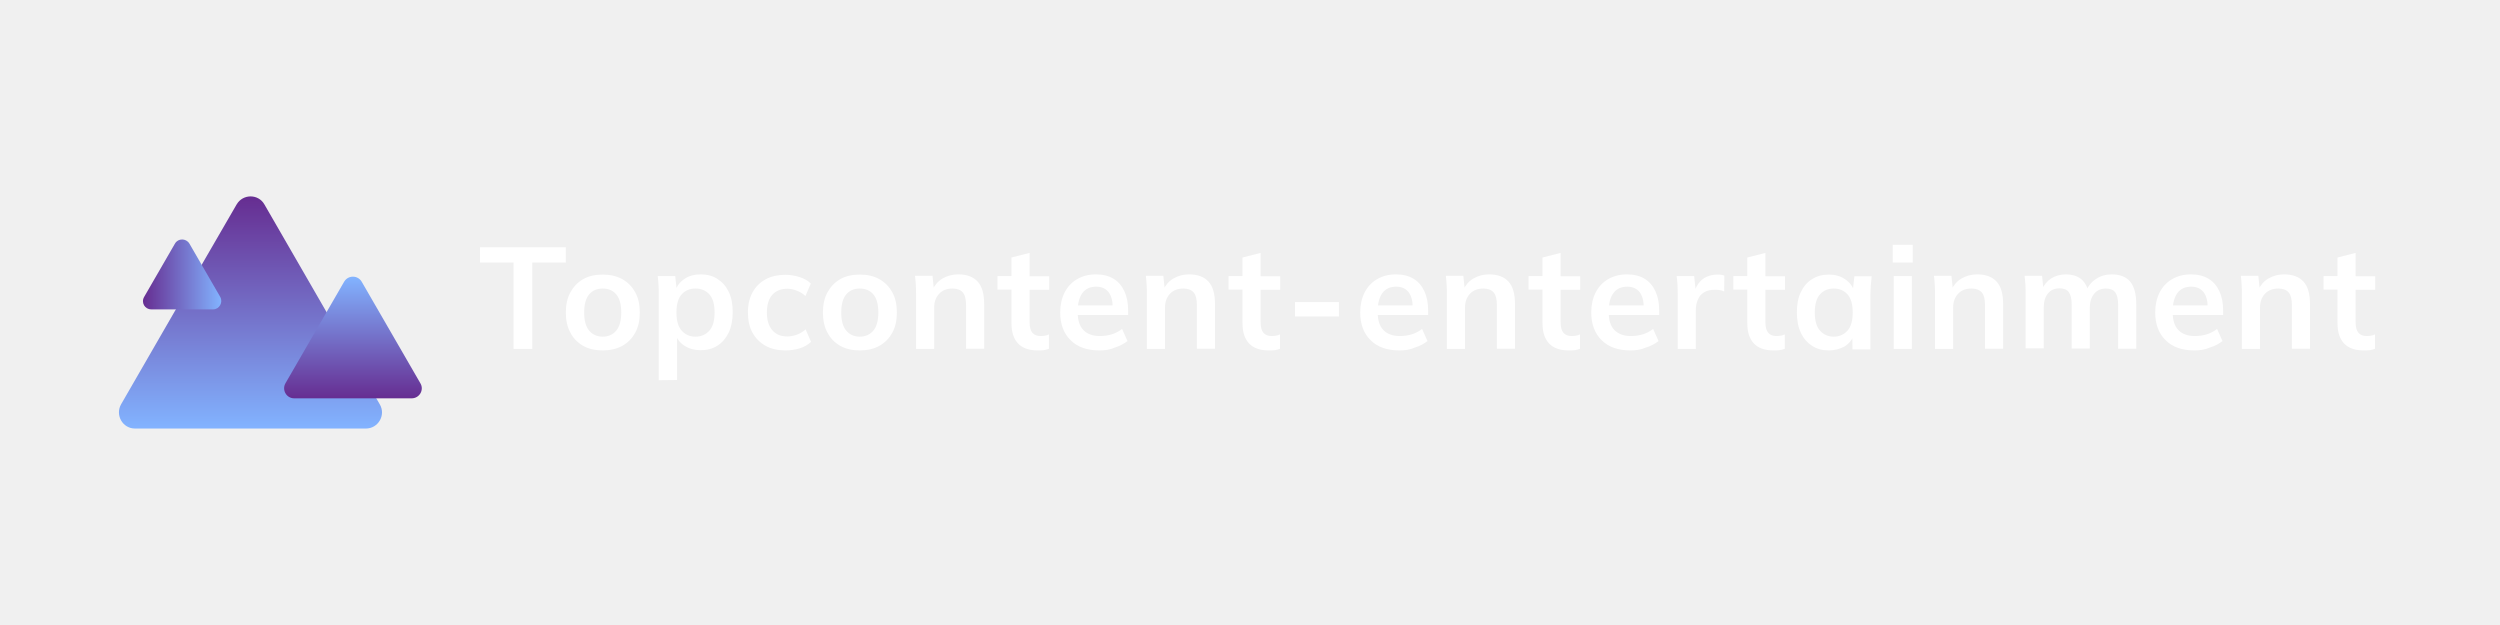
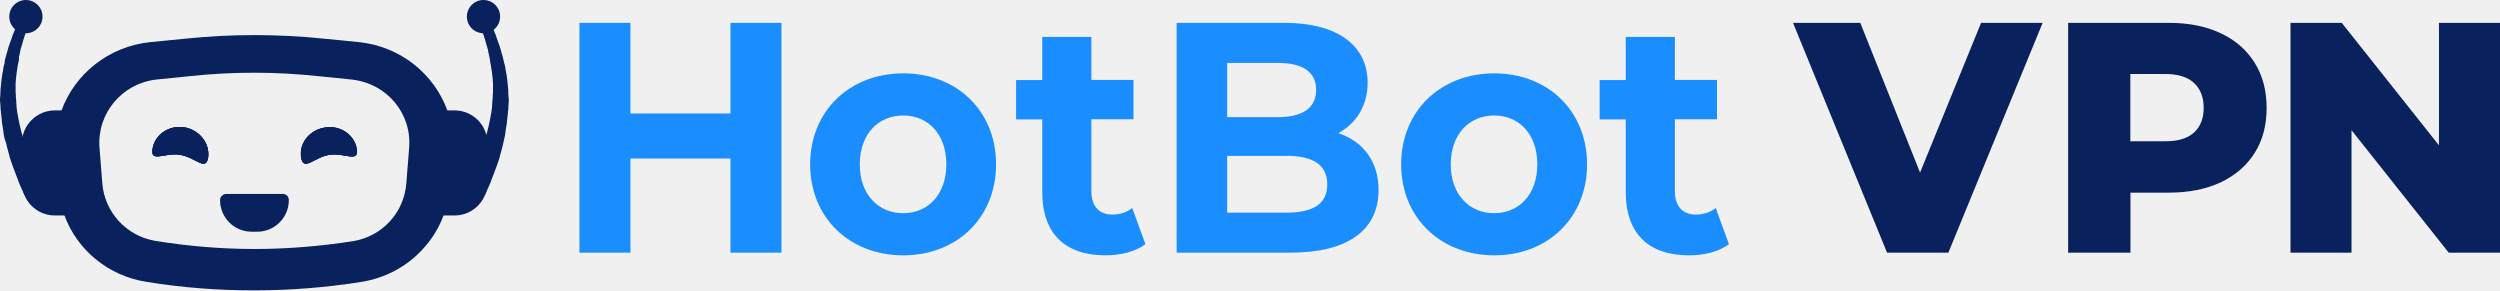
- <svg xmlns="http://www.w3.org/2000/svg" viewBox="0 0 1200 300">
-   <linearGradient id="a" gradientUnits="userSpaceOnUse" x1="120.227" y1="96.3" x2="120.227" y2="207.725" gradientTransform="matrix(1 0 0 -1 0 302)">
-     <stop offset="0" stop-color="#82b3ff" />
-     <stop offset="1" stop-color="#662d91" />
-   </linearGradient>
-   <path d="M113.6 98.1c3-5.1 10.4-5.1 13.3 0l27.7 48 27.7 48c3 5.1-.7 11.6-6.7 11.6H64.8c-5.9 0-9.6-6.4-6.7-11.6l27.7-48 27.8-48z" fill="url(#a)" />
-   <linearGradient id="b" gradientUnits="userSpaceOnUse" x1="169.421" y1="110.653" x2="169.421" y2="169.191" gradientTransform="matrix(1 0 0 -1 0 302)">
-     <stop offset="0" stop-color="#662d91" />
-     <stop offset="1" stop-color="#82b3ff" />
-   </linearGradient>
-   <path d="M165.2 135.2c1.9-3.2 6.5-3.2 8.4 0l14.1 24.4 14.1 24.4c1.9 3.2-.5 7.2-4.2 7.2h-56.4c-3.7 0-6-4-4.2-7.2l14.1-24.4 14.1-24.4z" fill="url(#b)" />
-   <linearGradient id="c" gradientUnits="userSpaceOnUse" x1="68.668" y1="170.275" x2="106.223" y2="170.275" gradientTransform="matrix(1 0 0 -1 0 302)">
-     <stop offset="0" stop-color="#662d91" />
-     <stop offset="1" stop-color="#82b3ff" />
-   </linearGradient>
-   <path d="M84 116.9c1.5-2.6 5.3-2.6 6.9 0l7.4 12.8 7.4 12.8c1.5 2.6-.4 6-3.4 6H72.6c-3.1 0-5-3.3-3.4-6l7.4-12.8 7.4-12.8z" fill="url(#c)" />
-   <path d="M246.5 167.5V126h-16.1v-7.3h41.2v7.3h-16.1v41.5h-9zm42.8.7c-3.6 0-6.7-.7-9.4-2.2-2.6-1.5-4.7-3.6-6.1-6.3-1.5-2.7-2.2-6-2.2-9.7s.7-7 2.2-9.7 3.5-4.8 6.1-6.3 5.8-2.2 9.4-2.2 6.7.7 9.4 2.2c2.7 1.5 4.7 3.6 6.2 6.3s2.2 5.9 2.2 9.7-.7 7-2.2 9.7-3.5 4.8-6.2 6.3-5.8 2.2-9.4 2.2zm0-6.6c2.7 0 4.9-1 6.5-2.9s2.4-4.8 2.4-8.7-.8-6.8-2.4-8.7-3.8-2.8-6.5-2.8-4.9.9-6.5 2.8c-1.6 1.9-2.4 4.8-2.4 8.7s.8 6.8 2.4 8.7 3.8 2.9 6.5 2.9zm26.9 20.9v-41.2c0-1.4 0-2.9-.1-4.4s-.2-2.9-.4-4.4h8.4l.8 7.3h-.8c.7-2.4 2.2-4.4 4.4-5.9s4.8-2.2 7.8-2.2c3.1 0 5.8.7 8.1 2.2 2.3 1.5 4.1 3.5 5.4 6.2s1.9 5.9 1.9 9.7-.6 7-1.9 9.8c-1.3 2.7-3.1 4.8-5.4 6.3s-5 2.2-8.1 2.2c-2.9 0-5.5-.7-7.7-2.1-2.2-1.4-3.7-3.3-4.4-5.8h.8v22.2l-8.8.1zm17.6-20.9c2.8 0 5-1 6.7-2.9s2.5-4.8 2.5-8.7-.8-6.8-2.5-8.7-3.9-2.8-6.7-2.8c-2.7 0-4.9.9-6.6 2.8-1.7 1.9-2.5 4.8-2.5 8.7s.8 6.8 2.5 8.7 3.9 2.9 6.6 2.9zm43.2 6.6c-3.6 0-6.8-.7-9.5-2.2s-4.8-3.6-6.3-6.3-2.2-6-2.2-9.8.8-7 2.3-9.7 3.6-4.7 6.3-6.2c2.7-1.4 5.8-2.1 9.4-2.1 2.3 0 4.6.4 6.8 1.1 2.2.7 4 1.7 5.4 3.1l-2.6 6c-1.2-1.2-2.6-2-4.2-2.6-1.5-.6-3.1-.9-4.5-.9-3.1 0-5.5 1-7.2 2.9s-2.6 4.8-2.6 8.5.9 6.5 2.6 8.5 4.1 3 7.2 3c1.4 0 2.9-.3 4.5-.8 1.5-.6 3-1.4 4.3-2.6l2.6 6c-1.4 1.3-3.2 2.4-5.4 3.1-2.4.7-4.6 1-6.9 1zm35.7 0c-3.6 0-6.7-.7-9.4-2.2-2.6-1.5-4.7-3.6-6.1-6.3-1.5-2.7-2.2-6-2.2-9.7s.7-7 2.2-9.7 3.5-4.8 6.1-6.3 5.8-2.2 9.4-2.2 6.7.7 9.4 2.2c2.7 1.5 4.7 3.6 6.2 6.3s2.2 5.9 2.2 9.7-.7 7-2.2 9.7-3.5 4.8-6.2 6.3-5.8 2.2-9.4 2.2zm0-6.6c2.7 0 4.9-1 6.5-2.9s2.4-4.8 2.4-8.7-.8-6.8-2.4-8.7-3.8-2.8-6.5-2.8-4.9.9-6.5 2.8c-1.6 1.9-2.4 4.8-2.4 8.7s.8 6.8 2.4 8.7c1.6 1.9 3.8 2.9 6.5 2.9zm27 5.9v-26.3c0-1.4 0-2.9-.1-4.4s-.2-2.9-.4-4.4h8.4l.7 6.9h-.8c1.1-2.4 2.7-4.3 4.9-5.6 2.2-1.3 4.7-2 7.6-2 4.1 0 7.2 1.2 9.3 3.5 2.1 2.3 3.1 5.9 3.1 10.8v21.4h-8.7v-21c0-2.8-.5-4.8-1.6-6.1-1.1-1.2-2.7-1.8-4.9-1.8-2.7 0-4.8.8-6.4 2.5s-2.4 3.9-2.4 6.7v19.8h-8.7zm58.4.7c-4.2 0-7.3-1.1-9.4-3.3s-3.2-5.4-3.2-9.8V139h-6.7v-6.5h6.7v-8.9l8.7-2.2v11.2h9.4v6.5h-9.4v15.6c0 2.4.5 4.1 1.4 5.1s2.2 1.5 3.8 1.5c.9 0 1.6-.1 2.3-.2s1.2-.3 1.8-.6v6.9c-.8.3-1.7.6-2.6.7-1 .1-1.9.1-2.8.1zm29.6 0c-5.9 0-10.5-1.6-13.8-4.9-3.3-3.2-5-7.7-5-13.3 0-3.6.7-6.8 2.1-9.6 1.4-2.7 3.4-4.9 6-6.4s5.6-2.3 9-2.3 6.2.7 8.5 2.1c2.3 1.4 4 3.4 5.2 6s1.8 5.6 1.8 9.1v2.3H516v-4.6h19.3l-1.2 1c0-3.2-.7-5.7-2-7.4-1.4-1.7-3.3-2.6-5.9-2.6-2.9 0-5.1 1-6.6 3s-2.3 4.9-2.3 8.5v.9c0 3.8.9 6.6 2.8 8.5 1.9 1.9 4.5 2.8 7.9 2.8 2 0 3.8-.3 5.6-.8 1.7-.5 3.4-1.4 5-2.6l2.6 5.8c-1.7 1.3-3.7 2.4-6 3.1-2.4 1.1-4.9 1.4-7.5 1.4zm22.8-.7v-26.3c0-1.4 0-2.9-.1-4.4s-.2-2.9-.4-4.4h8.4l.7 6.9h-.8c1.1-2.4 2.7-4.3 4.9-5.6s4.7-2 7.6-2c4.1 0 7.2 1.2 9.3 3.5s3.1 5.9 3.1 10.8v21.4h-8.7v-21c0-2.8-.5-4.8-1.6-6.1-1.1-1.2-2.7-1.8-4.9-1.8-2.7 0-4.8.8-6.4 2.5-1.6 1.7-2.4 3.9-2.4 6.7v19.8h-8.7zm58.5.7c-4.2 0-7.3-1.1-9.4-3.3-2.1-2.2-3.2-5.4-3.2-9.8V139h-6.7v-6.5h6.7v-8.9l8.7-2.2v11.2h9.4v6.5h-9.4v15.6c0 2.4.5 4.1 1.4 5.1s2.2 1.5 3.8 1.5c.9 0 1.6-.1 2.3-.2.6-.1 1.2-.3 1.8-.6v6.9c-.8.3-1.7.6-2.6.7-1 .1-1.9.1-2.8.1zm12.6-16.3V145h21.1v6.9h-21.1zm50.1 16.3c-5.9 0-10.5-1.6-13.8-4.9-3.3-3.2-5-7.7-5-13.3 0-3.6.7-6.8 2.1-9.6 1.4-2.7 3.4-4.9 6-6.4s5.6-2.3 9-2.3 6.2.7 8.5 2.1c2.3 1.4 4 3.4 5.2 6s1.8 5.6 1.8 9.1v2.3H660v-4.6h19.3l-1.2 1c0-3.2-.7-5.7-2-7.4-1.4-1.7-3.3-2.6-5.9-2.6-2.9 0-5.1 1-6.6 3s-2.3 4.9-2.3 8.5v.9c0 3.8.9 6.6 2.8 8.5s4.5 2.8 7.9 2.8c2 0 3.8-.3 5.6-.8 1.7-.5 3.4-1.4 5-2.6l2.6 5.8c-1.7 1.3-3.6 2.4-6 3.1-2.4 1.1-4.9 1.4-7.5 1.4zm22.8-.7v-26.3c0-1.4 0-2.9-.1-4.4s-.2-2.9-.4-4.4h8.4l.7 6.9h-.8c1.1-2.4 2.7-4.3 4.9-5.6s4.7-2 7.6-2c4.1 0 7.2 1.2 9.3 3.5s3.1 5.9 3.1 10.8v21.4h-8.7v-21c0-2.8-.5-4.8-1.6-6.1-1.1-1.2-2.7-1.8-4.9-1.8-2.7 0-4.8.8-6.4 2.5-1.6 1.7-2.4 3.9-2.4 6.7v19.8h-8.7zm58.5.7c-4.2 0-7.3-1.1-9.4-3.3-2.1-2.2-3.2-5.4-3.2-9.8V139h-6.7v-6.5h6.7v-8.9l8.7-2.2v11.2h9.4v6.5h-9.4v15.6c0 2.4.5 4.1 1.4 5.1s2.2 1.5 3.8 1.5c.9 0 1.6-.1 2.3-.2.6-.1 1.2-.3 1.8-.6v6.9c-.8.3-1.7.6-2.6.7-1 .1-1.9.1-2.8.1zm29.6 0c-5.9 0-10.5-1.6-13.8-4.9-3.3-3.2-5-7.7-5-13.3 0-3.6.7-6.8 2.1-9.6 1.4-2.7 3.4-4.9 6-6.4s5.6-2.3 9-2.3 6.2.7 8.5 2.1c2.3 1.4 4 3.4 5.2 6s1.8 5.6 1.8 9.1v2.3h-25.5v-4.6h19.3l-1.2 1c0-3.2-.7-5.7-2-7.4-1.4-1.7-3.3-2.6-5.9-2.6-2.9 0-5.1 1-6.6 3s-2.3 4.9-2.3 8.5v.9c0 3.8.9 6.6 2.8 8.5s4.5 2.8 7.9 2.8c2 0 3.8-.3 5.6-.8 1.7-.5 3.4-1.4 5-2.6l2.6 5.8c-1.7 1.3-3.6 2.4-6 3.1-2.5 1.1-4.9 1.4-7.5 1.4zm22.7-.7v-26.1c0-1.5 0-3-.1-4.5s-.2-3-.4-4.4h8.4l1 9.6h-1.4c.5-2.3 1.2-4.2 2.3-5.8 1.1-1.5 2.4-2.7 4-3.4s3.3-1.1 5.1-1.1c.8 0 1.5 0 2 .1s1 .2 1.5.4l-.1 7.6c-.9-.4-1.6-.6-2.3-.7-.6-.1-1.4-.1-2.3-.1-2 0-3.7.4-5 1.2-1.4.8-2.4 2-3 3.5-.7 1.5-1 3.2-1 5.1v18.6h-8.7zm46 .7c-4.2 0-7.3-1.1-9.4-3.3-2.1-2.2-3.2-5.4-3.2-9.8V139H832v-6.5h6.7v-8.9l8.7-2.2v11.2h9.4v6.5h-9.4v15.6c0 2.4.5 4.1 1.4 5.1s2.2 1.5 3.8 1.5c.9 0 1.6-.1 2.3-.2.6-.1 1.2-.3 1.8-.6v6.9c-.8.3-1.7.6-2.6.7-1 .1-1.9.1-2.8.1zm26.5 0c-3 0-5.7-.7-8-2.2s-4.1-3.5-5.4-6.3c-1.3-2.7-1.9-6-1.9-9.8s.6-7 1.9-9.7c1.3-2.7 3.1-4.8 5.4-6.2 2.3-1.5 5-2.2 8-2.2s5.6.7 7.8 2.2 3.7 3.4 4.5 5.9h-.8l.8-7.3h8.3c-.1 1.4-.3 2.9-.4 4.4-.1 1.5-.2 2.9-.2 4.4v26.3h-8.6l-.1-7.2h.8c-.7 2.4-2.2 4.3-4.5 5.8-2.2 1.2-4.7 1.9-7.6 1.9zm2.4-6.6c2.7 0 4.9-1 6.6-2.9 1.7-1.9 2.5-4.8 2.5-8.7s-.8-6.8-2.5-8.7-3.9-2.8-6.6-2.8-4.9.9-6.6 2.8c-1.7 1.9-2.5 4.8-2.5 8.7s.8 6.8 2.5 8.7c1.7 1.9 3.9 2.9 6.6 2.9zm28.3-35.6v-8.5h9.6v8.5h-9.6zm.5 41.5v-35h8.7v35H909zm19.8 0v-26.3c0-1.4 0-2.9-.1-4.4s-.2-2.9-.4-4.4h8.4l.7 6.9h-.8c1.1-2.4 2.7-4.3 4.9-5.6s4.7-2 7.6-2c4.1 0 7.2 1.2 9.3 3.5s3.1 5.9 3.1 10.8v21.4h-8.7v-21c0-2.8-.5-4.8-1.6-6.1-1.1-1.2-2.7-1.8-4.9-1.8-2.7 0-4.8.8-6.4 2.5-1.6 1.7-2.4 3.9-2.4 6.7v19.8h-8.7zm43.5 0v-26.3c0-1.4 0-2.9-.1-4.4s-.2-2.9-.4-4.4h8.4l.7 6.9h-.9c1-2.4 2.5-4.3 4.5-5.6s4.4-2 7.2-2 5.1.7 6.9 2c1.8 1.3 3.1 3.4 3.8 6.1h-1.1c1-2.5 2.6-4.5 4.8-5.9 2.2-1.5 4.8-2.2 7.6-2.2 3.9 0 6.9 1.2 8.8 3.5 1.9 2.3 2.9 5.9 2.9 10.8v21.4h-8.7v-21.1c0-2.8-.5-4.8-1.4-6s-2.4-1.8-4.4-1.8c-2.4 0-4.3.8-5.7 2.5s-2.1 4-2.1 6.8v19.5h-8.7v-21.1c0-2.8-.5-4.8-1.4-6s-2.4-1.8-4.4-1.8c-2.4 0-4.3.8-5.6 2.5-1.4 1.7-2 4-2 6.8v19.5h-8.7v.3zm81 .7c-5.9 0-10.5-1.6-13.8-4.9-3.3-3.2-5-7.7-5-13.3 0-3.6.7-6.8 2.1-9.6 1.4-2.7 3.4-4.9 6-6.4s5.6-2.3 9-2.3 6.2.7 8.5 2.1c2.3 1.4 4 3.4 5.2 6s1.8 5.6 1.8 9.1v2.3h-25.5v-4.6h19.3l-1.2 1c0-3.2-.7-5.7-2-7.4-1.4-1.7-3.3-2.6-5.9-2.6-2.9 0-5.1 1-6.6 3s-2.3 4.9-2.3 8.5v.9c0 3.8.9 6.6 2.8 8.5s4.5 2.8 7.9 2.8c2 0 3.8-.3 5.6-.8 1.7-.5 3.4-1.4 5-2.6l2.6 5.8c-1.7 1.3-3.6 2.4-6 3.1-2.5 1.1-4.9 1.4-7.5 1.4zm22.8-.7v-26.3c0-1.4 0-2.9-.1-4.4s-.2-2.9-.4-4.4h8.4l.7 6.9h-.8c1.1-2.4 2.7-4.3 4.9-5.6 2.2-1.3 4.7-2 7.6-2 4.1 0 7.2 1.2 9.3 3.5 2.1 2.3 3.1 5.9 3.1 10.8v21.4h-8.7v-21c0-2.8-.5-4.8-1.6-6.1-1.1-1.2-2.7-1.8-4.9-1.8-2.7 0-4.8.8-6.4 2.5s-2.4 3.9-2.4 6.7v19.8h-8.7zm58.5.7c-4.2 0-7.3-1.1-9.4-3.3s-3.2-5.4-3.2-9.8V139h-6.7v-6.5h6.7v-8.9l8.7-2.2v11.2h9.4v6.5h-9.4v15.6c0 2.4.5 4.1 1.4 5.1s2.2 1.5 3.8 1.5c.9 0 1.6-.1 2.3-.2.6-.1 1.2-.3 1.8-.6v6.9c-.8.3-1.7.6-2.6.7-1 .1-2 .1-2.8.1z" fill="#fff" />
+ <svg xmlns="http://www.w3.org/2000/svg" version="1.1" id="Layer_1" x="0" y="0" viewBox="0 0 1970 228.8" xml:space="preserve">
+   <style>.st0{fill:#09225e}</style>
+   <g id="XMLID_129_">
+     <g id="XMLID_135_">
+       <path id="XMLID_136_" class="st0" d="M71.5 169.8H43.2c-14.4 0-25.9-11.7-25.9-25.9v-31C17.3 98.5 29 87 43.2 87h28.3v82.8z" />
+     </g>
+     <g id="XMLID_130_">
+       <g id="XMLID_133_">
+         <path id="XMLID_134_" class="st0" d="M19.3 153.7s-.9-2-2.6-5.7c-.7-1.8-1.8-3.8-2.7-6.6-.5-1.3-1.1-2.7-1.6-4.2-.5-1.6-1.3-3.1-1.8-4.7s-1.1-3.3-1.8-5.1c-.2-.9-.7-1.8-.9-2.7-.2-.9-.5-2-.7-2.7-.5-2-1.1-4-1.6-5.8-.2-1.1-.5-2-.7-3.1s-.7-2.2-1.1-3.1c-.2-1.1-.5-2.2-.7-3.1-.2-.5-.2-1.1-.2-1.6-.2-.5-.2-1.1-.2-1.6-.4-2.2-.7-4.6-1.1-6.7-.2-2.6-.4-4.9-.7-7.1l-.2-1.8c0-.7 0-1.1-.2-1.8l-.2-3.6-.3-3.6c0-1.1 0-2.2.2-3.5 0-1.1.2-2.2.2-3.5v-1.6c0-.7.2-1.1.2-1.8.2-2.2.4-4.6.7-6.7.2-2.2.7-4.6 1.1-6.6.2-2.2.7-4.2 1.3-6.2-.1-1.1.3-2.2.5-3.1.2-.5.2-1.1.4-1.6s.2-1.1.4-1.3c.5-2 1.1-3.8 1.6-5.7.2-.5.2-.9.4-1.3s.2-.9.5-1.3c.2-.9.7-1.6.9-2.6.7-1.6 1.1-3.1 1.6-4.7.7-1.3 1.1-2.7 1.6-4s1.1-2.6 1.6-3.6c.5-1.1 1.1-2 1.3-3.1 1.6-3.6 2.7-5.8 2.7-5.8l7.3 3.5s-.7 2-2.2 5.7c-.4.9-.7 2-1.1 2.9-.4 1.1-.7 2.2-1.3 3.6-.4 1.3-.9 2.6-1.3 4-.4 1.3-.9 2.9-1.3 4.6-.2.7-.5 1.6-.7 2.4-.2.2-.2.7-.4 1.1 0 .4-.2.9-.2 1.3-.4 1.6-.7 3.5-1.1 5.1.1.5.1.8.1 1.2-.2.5-.2.9-.2 1.3-.2 1.1-.4 2.2-.7 3.1-.2 2-.7 3.8-.9 5.8s-.4 4-.7 6c-.2 2-.2 4-.2 6.2v3.2c0 1.1.2 2.2.2 3.1 0 1.1 0 2.2.2 3.1l.2 3.3.2 3.1c0 .5.2 1.1.2 1.6l.2 1.6c.4 2 .7 4.2 1.1 6.2.5 2 .9 4 1.3 6 .2.5.2 1.1.4 1.6s.2 1.1.4 1.6c.2 1.1.5 2 .9 2.9.2 1.1.5 2 .7 2.7.2.9.5 2 .9 2.7.7 1.8 1.3 3.6 2 5.3.2.9.7 1.8.9 2.6.4.9.7 1.6 1.1 2.4.7 1.6 1.3 3.1 2 4.7s1.3 2.7 2 4.2c.7 1.3 1.1 2.6 1.8 3.6 1.1 2.2 2.2 4.6 3.1 6.2 1.8 3.5 2.7 5.5 2.7 5.5l-15.5 7.6z" />
+       </g>
+       <g id="XMLID_131_">
+         <circle id="XMLID_132_" class="st0" cx="20.4" cy="13.1" r="13.1" />
+       </g>
+     </g>
+   </g>
+   <g id="XMLID_121_">
+     <g id="XMLID_127_">
+       <path id="XMLID_128_" class="st0" d="M329.9 169.8h28.3c14.4 0 25.9-11.7 25.9-25.9v-31c0-14.4-11.7-25.9-25.9-25.9h-28.3v82.8z" />
+     </g>
+     <g id="XMLID_122_">
+       <g id="XMLID_125_">
+         <path id="XMLID_126_" class="st0" d="M382.1 153.7s.9-2 2.6-5.7c.7-1.8 1.8-3.8 2.7-6.6.5-1.3 1.1-2.7 1.6-4.2.5-1.6 1.3-3.1 1.8-4.7s1.1-3.3 1.8-5.1c.2-.9.7-1.8.9-2.7.2-.9.5-2 .7-2.7.5-2 1.1-4 1.6-5.8.2-1.1.5-2 .7-3.1s.5-2.2.7-3.1c.2-1.1.5-2.2.7-3.1.2-.5.2-1.1.2-1.6.2-.5.2-1.1.2-1.6.4-2.2.7-4.6 1.1-6.7.2-2.2.5-4.6.7-6.9l.2-1.8c0-.7 0-1.1.2-1.8l.2-3.6.2-3.5c0-1.1 0-2.2-.2-3.5 0-1.1-.2-2.2-.2-3.5v-1.8c0-.7-.2-1.1-.2-1.8-.2-2.2-.4-4.6-.7-6.7-.2-2.2-.7-4.6-1.1-6.6-.2-2.2-.7-4.2-1.3-6.2-.2-1.1-.5-2-.7-3.1-.2-.5-.2-1.1-.4-1.6s-.2-1.1-.4-1.3c-.5-2-1.1-3.8-1.6-5.7-.2-.5-.2-.9-.4-1.3s-.2-.9-.5-1.3c-.2-.9-.7-1.6-.9-2.6-.7-1.6-1.1-3.1-1.6-4.7-.7-1.3-1.1-2.7-1.6-4s-1.1-2.6-1.6-3.6c-.5-1.1-1.1-2-1.3-3.1-1.6-3.6-2.7-5.8-2.7-5.8l-7.3 3.5s.7 2 2.2 5.7c.4.9.7 2 1.1 2.9.4 1.1.7 2.2 1.3 3.6.4 1.3.9 2.6 1.3 4 .4 1.3.9 2.9 1.3 4.6.2.7.5 1.6.7 2.4.2.4.2.7.4 1.3.2.4.2.9.2 1.3.4 1.6.7 3.5 1.1 5.1.2.5.2.9.2 1.3.2.5.2.9.2 1.3.2.9.2 2 .5 2.7.2 2 .7 3.8.9 5.8s.4 4 .7 6c.2 2 .2 4 .2 6.2v3.2c0 1.1-.2 2.2-.2 3.1 0 1.1 0 2.2-.2 3.1l-.2 3.1-.2 3.1c0 .5-.2 1.1-.2 1.6l-.2 1.6c-.4 2-.7 4.2-1.1 6.2-.5 2-.9 4-1.3 6-.2.5-.2 1.1-.4 1.6s-.2 1.1-.4 1.6c-.2 1.1-.5 2-.9 2.9-.2 1.1-.5 2-.7 2.7-.2.9-.5 2-.9 2.7-.7 1.8-1.3 3.6-2 5.3-.2.9-.7 1.8-.9 2.6-.4.9-.7 1.6-1.1 2.4-.7 1.6-1.3 3.1-2 4.7s-1.3 2.7-2 4.2c-.7 1.3-1.1 2.6-1.8 3.6-1.1 2.2-2.2 4.6-3.1 6.2-1.8 3.5-2.7 5.5-2.7 5.5l16.1 7.8z" />
+       </g>
+       <g id="XMLID_123_">
+         <circle id="XMLID_124_" class="st0" cx="381" cy="13.1" r="13.1" />
+       </g>
+     </g>
+   </g>
+   <path class="st0" d="M164 124.2c-1.8 11.1-9.8-.2-22.1-2.2-12.2-2-23.5 6.6-21.7-4.7s12.9-18.8 25-17c11.8 2 20.4 12.6 18.8 23.9zm117-6.9c1.8 11.3-9.7 2.7-21.7 4.7s-20.2 13.3-22.1 2.2c-1.8-11.3 6.7-21.9 18.8-23.7 12.1-2 23.2 5.6 25 16.8z" />
+   <path class="st0" d="M352.5 87c-10.4-28.6-36.7-50.3-69.5-53.8l-27.4-2.7c-36.5-3.8-73.3-3.8-110 0l-27.4 2.7C85.4 36.7 58.9 58.4 48.5 87c-3.8 10.4-5.5 21.7-4.6 33.2l2.2 27.9c.5 7.5 2.2 14.8 4.7 21.7 10 27.2 34.5 47.6 64.6 52.3 28.1 4.6 56.4 6.7 84.8 6.7s56.7-2.2 84.8-6.7c19-3.1 35.6-12.2 47.8-25.4 7.3-7.8 13.1-17 16.8-27.2 2.6-6.9 4.2-14 4.7-21.7l2.2-27.9c1.3-11.4-.3-22.7-4-32.9zm-30.1 29.5l-2.2 27.9c-1.8 23.2-19 41.8-41.8 45.6-25.5 4-51.8 6.2-77.9 6.2s-52.3-2.2-78.1-6.4c-22.8-3.8-40.1-22.6-41.8-45.6l-2.2-27.9c-2-27 17.7-50.5 44.7-53.6l26.6-2.7c16.6-1.8 33.7-2.7 50.5-2.7s33.7.9 50.5 2.7l26.6 2.7c27.6 3.1 47.3 26.7 45.1 53.8z" />
+   <path class="st0" d="M164 124.2c-1.8 11.1-9.8-.2-22.1-2.2-12.2-2-23.5 6.6-21.7-4.7s12.9-18.8 25-17c11.8 2 20.4 12.6 18.8 23.9zm95.5-2.2c-12 2-20.2 13.3-22.1 2.2-1.8-11.3 6.7-21.9 18.8-23.7 12-2 23.2 5.8 25 17 1.7 11.1-9.6 2.7-21.7 4.5z" />
+   <path id="XMLID_120_" class="st0" d="M164 124.2c-1.8 11.1-9.8-.2-22.1-2.2-12.2-2-23.5 6.6-21.7-4.7s12.9-18.8 25-17c11.8 2 20.4 12.6 18.8 23.9zm95.5-2.2c-12 2-20.2 13.3-22.1 2.2-1.8-11.3 6.7-21.9 18.8-23.7 12-2 23.2 5.8 25 17 1.7 11.1-9.6 2.7-21.7 4.5z" />
+   <path class="st0" d="M227.6 157.6c0 6.9-2.7 13.1-7.3 17.7s-10.8 7.3-17.7 7.3h-4.2c-13.9 0-25-11.1-25-25 0-1.3.5-2.6 1.5-3.3.9-.9 2-1.5 3.3-1.5h44.7c2.7 0 4.7 2.2 4.7 4.8z" />
+   <path d="M615.8 18v181.1h-40.2v-74.2h-78.8v74.2h-40.2V18h40.2v71.4h78.8V18h40.2zm22.6 111.5c0-41.9 31-71.7 73.4-71.7s73.1 29.8 73.1 71.7-30.7 71.7-73.1 71.7c-42.5 0-73.4-29.8-73.4-71.7zm107.3 0c0-24.1-14.6-38.5-34-38.5s-34.2 14.5-34.2 38.5c0 24.1 14.9 38.5 34.2 38.5s34-14.4 34-38.5zm156.9 62.9c-7.9 6-19.6 8.8-31.5 8.8-31.5 0-49.8-16.8-49.8-49.9V94.1h-20.6v-31h20.6v-34H860V63h33.2v31H860v56.7c0 11.9 6.2 18.4 16.6 18.4 5.7 0 11.4-1.8 15.6-5.2l10.4 28.5zm183.7-42.7c0 31.3-23.8 49.4-69.4 49.4h-89.7V18h84.8c43.4 0 65.7 18.9 65.7 47.1 0 18.1-8.9 32.1-23.1 39.8 19.3 6.5 31.7 22 31.7 44.8zM967 49.6v42.7h39.9c19.6 0 30.2-7.2 30.2-21.5s-10.7-21.2-30.2-21.2H967zm78.9 95.7c0-15.3-11.2-22.5-32-22.5H967v44.8h46.8c20.9-.1 32.1-6.8 32.1-22.3zm58.2-15.8c0-41.9 31-71.7 73.4-71.7s73.1 29.8 73.1 71.7-30.7 71.7-73.1 71.7-73.4-29.8-73.4-71.7zm107.3 0c0-24.1-14.6-38.5-34-38.5s-34.2 14.5-34.2 38.5c0 24.1 14.9 38.5 34.2 38.5s34-14.4 34-38.5zm151 62.9c-7.9 6-19.6 8.8-31.5 8.8-31.5 0-49.8-16.8-49.8-49.9V94.1h-20.6v-31h20.6v-34h38.7V63h33.2v31h-33.2v56.7c0 11.9 6.2 18.4 16.6 18.4 5.7 0 11.4-1.8 15.6-5.2l10.4 28.5z" fill="#1a8dff" />
+   <path class="st0" d="M1609.6 18l-74.3 181.1H1487L1412.9 18h53l47.1 118 48.1-118h48.5zm140.3 8.2c11.6 5.4 20.5 13.2 26.8 23.3s9.4 21.9 9.4 35.6c0 13.6-3.1 25.4-9.4 35.4s-15.2 17.7-26.8 23.2c-11.6 5.4-25.2 8.1-40.9 8.1h-30.2v47.3h-49.1V18h79.3c15.7 0 29.3 2.7 40.9 8.2zm-21.1 78.3c5.1-4.6 7.7-11.1 7.7-19.5s-2.6-15-7.7-19.7-12.7-7-22.8-7h-27.3v53h27.3c10.1.1 17.7-2.2 22.8-6.8zM1970 18v181.1h-40.4l-76.6-96.5v96.5h-48.1V18h40.4l76.6 96.5V18h48.1z" />
</svg>
